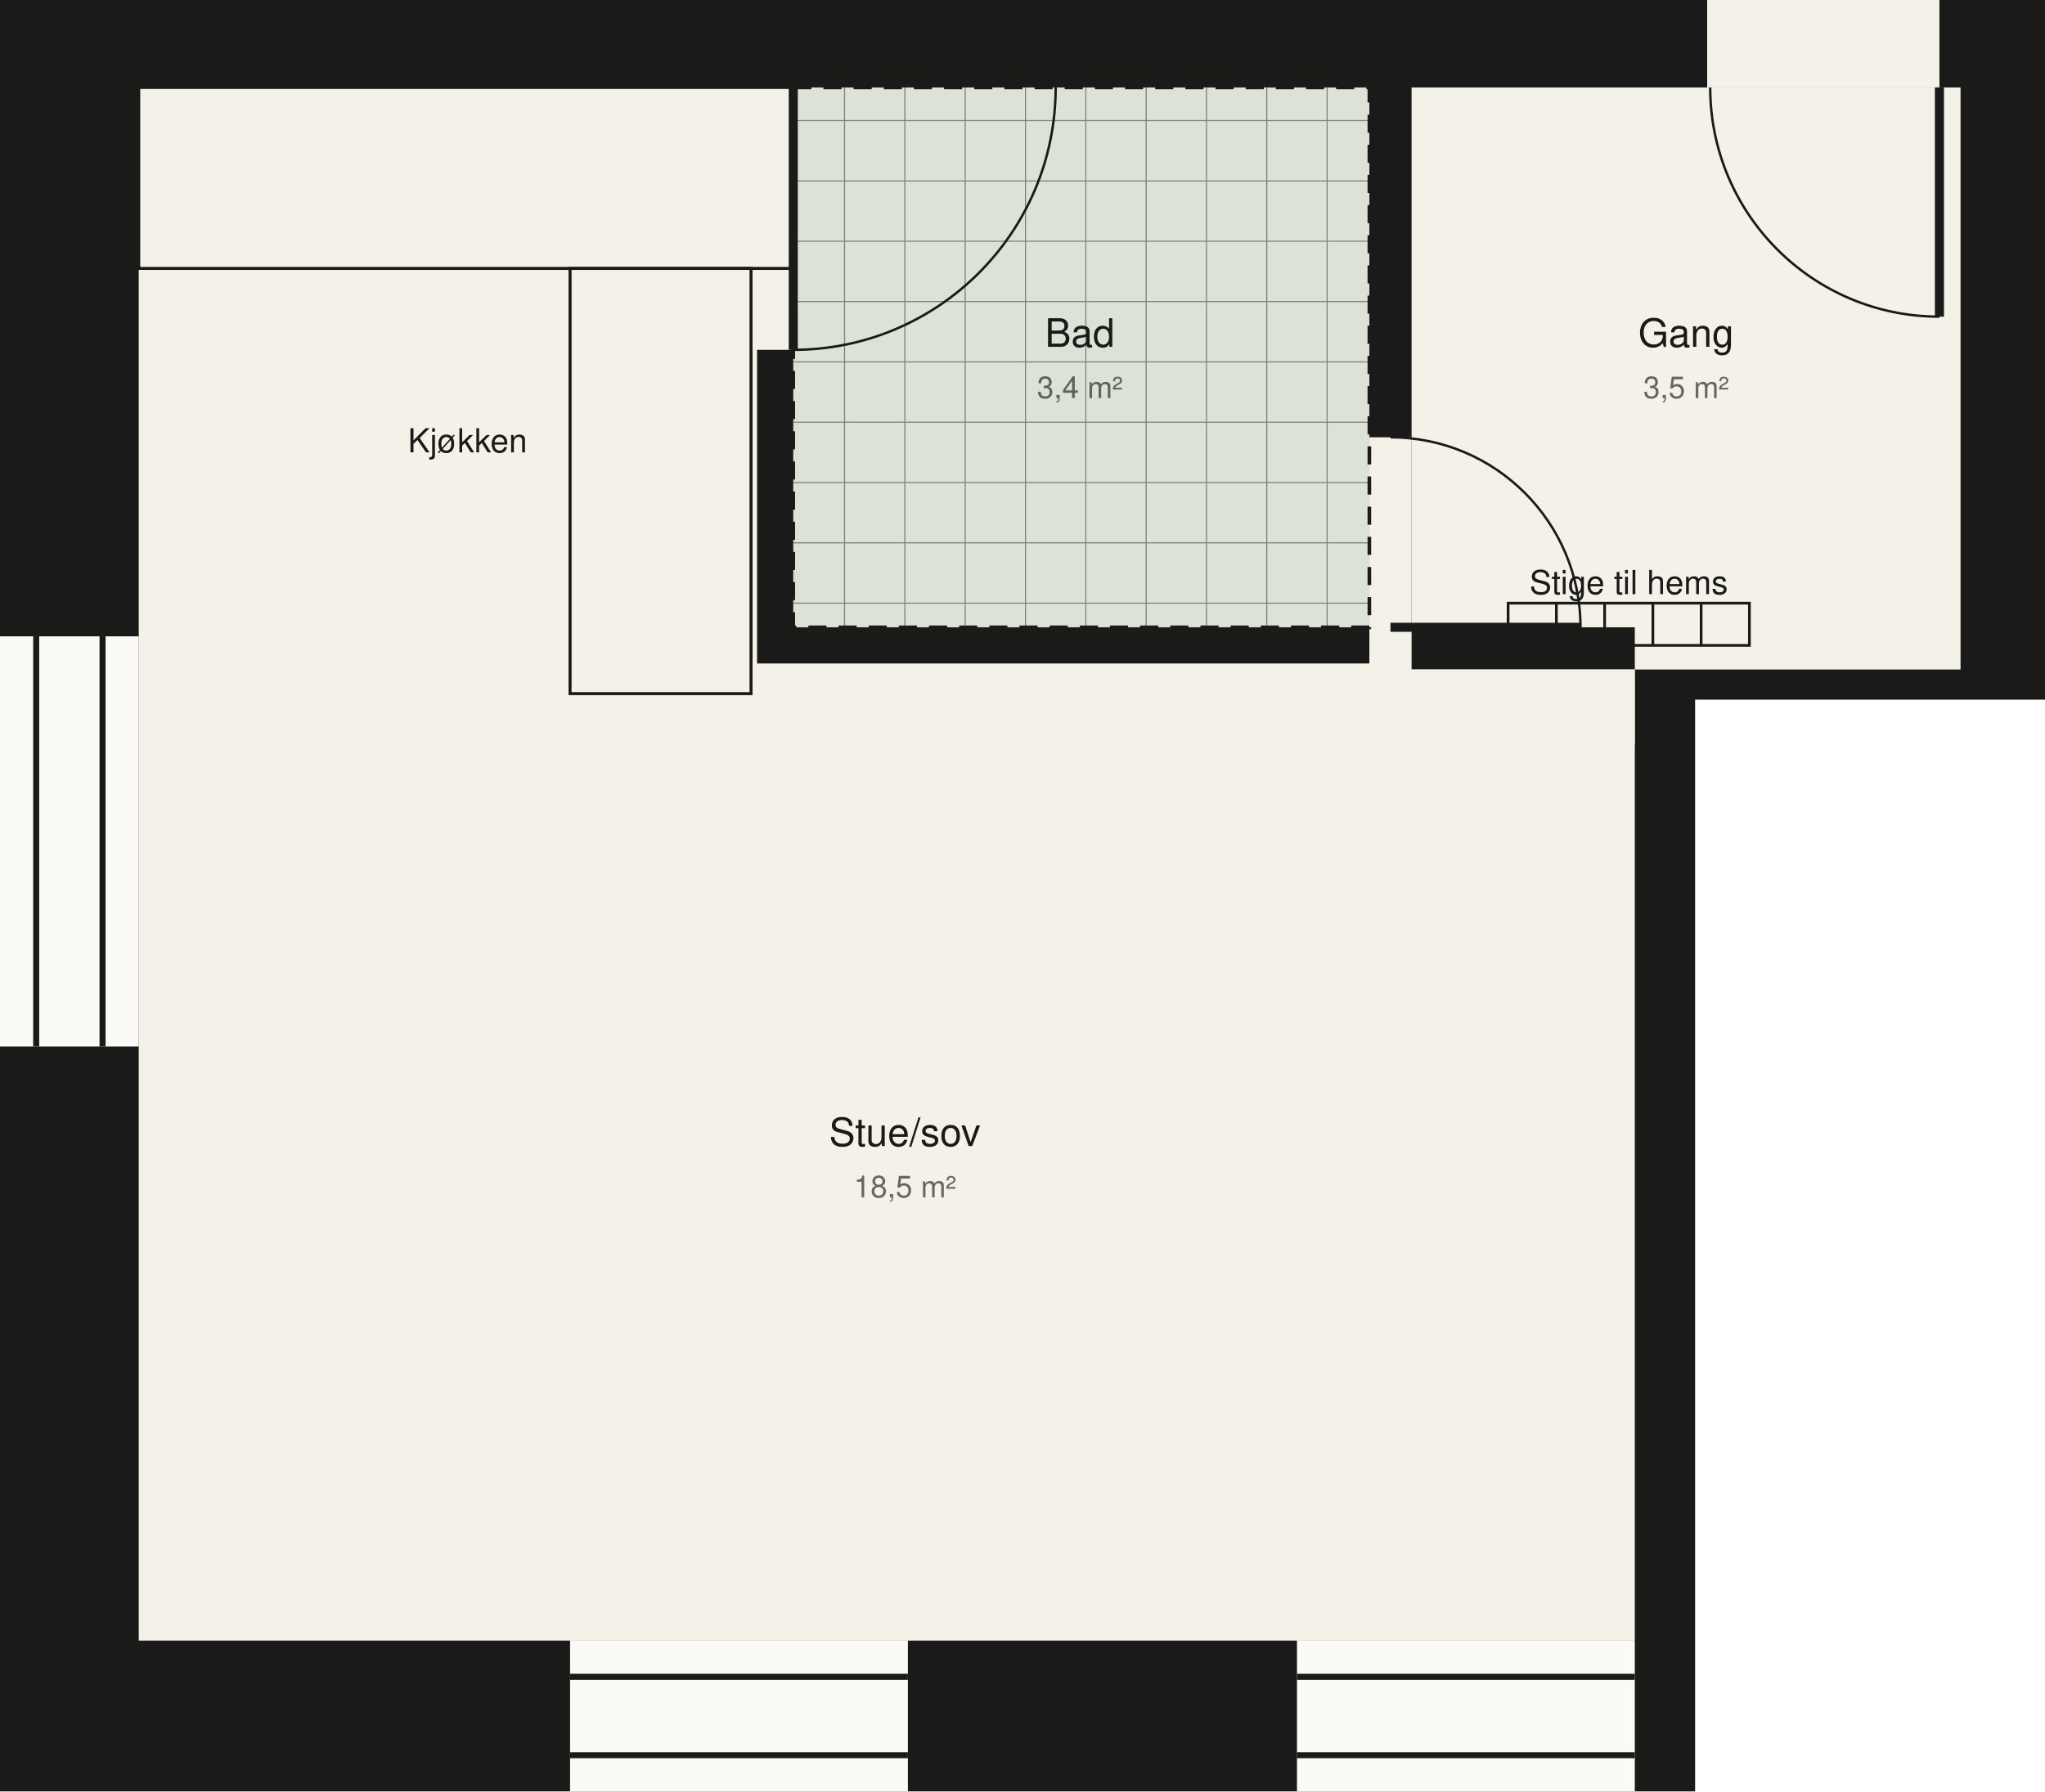
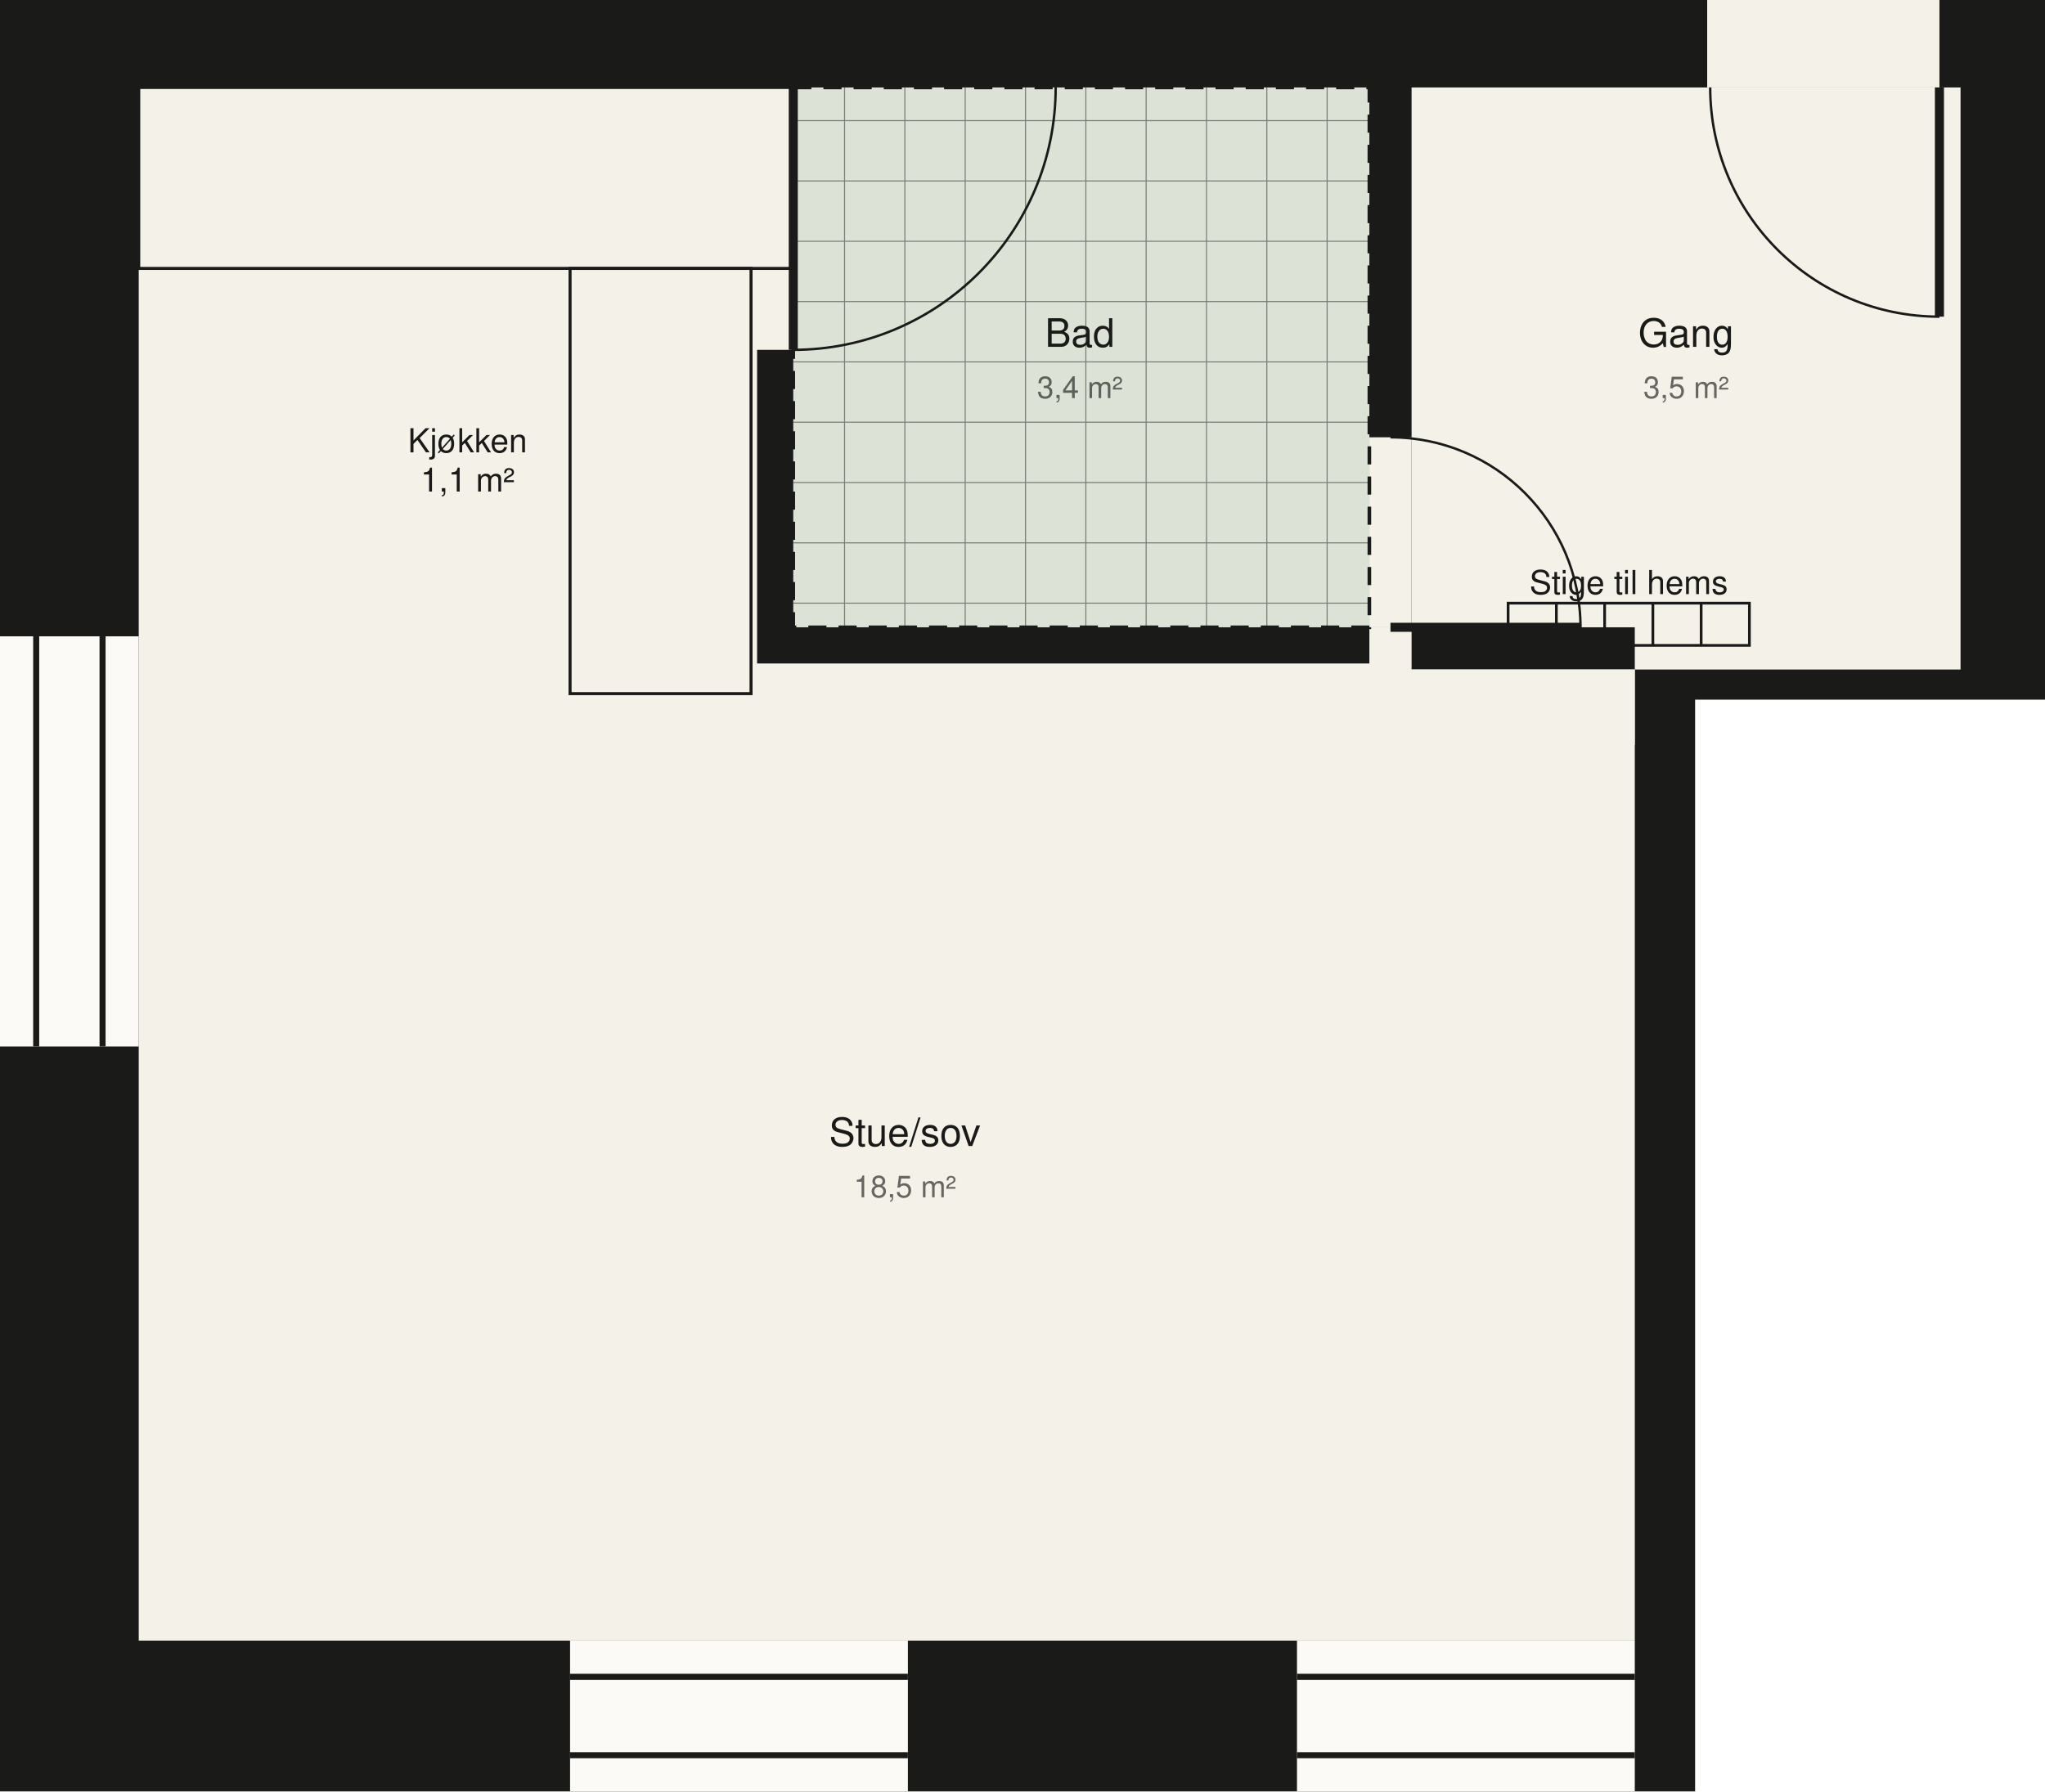
<svg xmlns="http://www.w3.org/2000/svg" viewBox="0 0 678 594">
  <polygon points="46,29 251,29 251,220 454,220 454,208 542,208 542,544 46,544" fill="#F4F1E8" />
  <polygon points="263,29 454,29 454,208 263,208" fill="#DCE2D6" />
  <polygon points="468,29 650,29 650,222 468,222" fill="#F4F1E8" />
  <clipPath id="bad1">
    <polygon points="263,29 454,29 454,208 263,208" />
  </clipPath>
  <g clip-path="url(#bad1)" stroke="#1A1A18" stroke-width="0.35" opacity="0.5">
    <line x1="280" y1="29" x2="280" y2="208" />
    <line x1="300" y1="29" x2="300" y2="208" />
    <line x1="320" y1="29" x2="320" y2="208" />
    <line x1="340" y1="29" x2="340" y2="208" />
    <line x1="360" y1="29" x2="360" y2="208" />
    <line x1="380" y1="29" x2="380" y2="208" />
    <line x1="400" y1="29" x2="400" y2="208" />
    <line x1="420" y1="29" x2="420" y2="208" />
    <line x1="440" y1="29" x2="440" y2="208" />
    <line x1="263" y1="40" x2="454" y2="40" />
    <line x1="263" y1="60" x2="454" y2="60" />
    <line x1="263" y1="80" x2="454" y2="80" />
    <line x1="263" y1="100" x2="454" y2="100" />
    <line x1="263" y1="120" x2="454" y2="120" />
    <line x1="263" y1="140" x2="454" y2="140" />
    <line x1="263" y1="160" x2="454" y2="160" />
    <line x1="263" y1="180" x2="454" y2="180" />
    <line x1="263" y1="200" x2="454" y2="200" />
  </g>
  <path d="M 0 0 L 678 0 L 678 232 L 562 232 L 562 594 L 0 594 Z M 46 29 L 251 29 L 251 220 L 454 220 L 454 208 L 542 208 L 542 544 L 46 544 Z M 263 29 L 454 29 L 454 208 L 263 208 Z M 468 29 L 650 29 L 650 222 L 468 222 Z" fill="#1A1A18" fill-rule="evenodd" />
  <rect x="566" y="0" width="77" height="29" fill="#F4F1E8" />
  <line x1="643" y1="29" x2="643" y2="105" stroke="#1A1A18" stroke-width="3" />
  <path d="M 643 105 A 76 76 0 0 1 567 29" fill="none" stroke="#1A1A18" stroke-width="0.8" />
  <rect x="249" y="29" width="14" height="87" fill="#F4F1E8" />
  <line x1="263" y1="29" x2="263" y2="116" stroke="#1A1A18" stroke-width="3" />
  <path d="M 263 116 A 87 87 0 0 0 350 29" fill="none" stroke="#1A1A18" stroke-width="0.8" />
  <rect x="454" y="145" width="14" height="63" fill="#F4F1E8" />
  <line x1="461" y1="208" x2="524" y2="208" stroke="#1A1A18" stroke-width="3" />
  <path d="M 524 208 A 63 63 0 0 0 461 145" fill="none" stroke="#1A1A18" stroke-width="0.8" />
  <rect x="468" y="222" width="74" height="25" fill="#F4F1E8" />
  <rect x="0" y="211" width="46" height="136" fill="#FBFAF6" />
  <line x1="12" y1="211" x2="12" y2="347" stroke="#1A1A18" stroke-width="2" />
  <line x1="34" y1="211" x2="34" y2="347" stroke="#1A1A18" stroke-width="2" />
  <rect x="189" y="544" width="112" height="50" fill="#FBFAF6" />
  <line x1="189" y1="556" x2="301" y2="556" stroke="#1A1A18" stroke-width="2" />
  <line x1="189" y1="582" x2="301" y2="582" stroke="#1A1A18" stroke-width="2" />
  <rect x="430" y="544" width="112" height="50" fill="#FBFAF6" />
  <line x1="430" y1="556" x2="542" y2="556" stroke="#1A1A18" stroke-width="2" />
  <line x1="430" y1="582" x2="542" y2="582" stroke="#1A1A18" stroke-width="2" />
  <use href="#wc" transform="translate(289 67)" />
  <use href="#servant" transform="translate(369 45)" />
  <use href="#komfyr" transform="translate(47 29)" />
  <use href="#kvask" transform="translate(189 29)" />
  <use href="#seng140" transform="translate(246 249) rotate(90)" />
  <use href="#sofa" transform="translate(46 395)" />
  <use href="#sofabord60" transform="translate(215 410)" />
  <use href="#bord2" transform="translate(280 395)" />
  <use href="#lenestol" transform="translate(300 320)" />
  <use href="#lenestol" transform="translate(405 430)" />
  <use href="#lenestol" transform="translate(460 315) rotate(45)" />
  <rect x="46" y="29" width="217" height="60" fill="none" stroke="#1A1A18" stroke-width="1" />
  <rect x="189" y="89" width="60" height="141" fill="none" stroke="#1A1A18" stroke-width="1" />
  <rect x="500" y="200" width="80" height="14" fill="none" stroke="#1A1A18" stroke-width="0.9" />
  <line x1="516" y1="200" x2="516" y2="214" stroke="#1A1A18" stroke-width="0.9" />
  <line x1="532" y1="200" x2="532" y2="214" stroke="#1A1A18" stroke-width="0.9" />
  <line x1="548" y1="200" x2="548" y2="214" stroke="#1A1A18" stroke-width="0.9" />
  <line x1="564" y1="200" x2="564" y2="214" stroke="#1A1A18" stroke-width="0.9" />
  <text x="540" y="197" font-family="Helvetica" font-size="11" fill="#1A1A18" text-anchor="middle">Stige til hems</text>
  <polygon points="263,29 454,29 454,208 263,208" fill="none" stroke="#1A1A18" stroke-width="1.2" stroke-dasharray="6 4" />
  <text x="155" y="150" font-family="Helvetica" font-size="11" fill="#1A1A18" text-anchor="middle">Kjøkken</text>
+   <text x="155" y="163" font-family="Helvetica" font-size="11" fill="#1A1A18" text-anchor="middle">1,1 m²</text>
  <g font-family="Helvetica" fill="#1A1A18" text-anchor="middle">
    <text x="300" y="380" font-size="13">Stue/sov</text>
    <text x="300" y="397" font-size="10" opacity="0.65">18,5 m²</text>
  </g>
  <g font-family="Helvetica" fill="#1A1A18" text-anchor="middle">
    <text x="358" y="115" font-size="13">Bad</text>
    <text x="358" y="132" font-size="10" opacity="0.65">3,4 m²</text>
  </g>
  <g font-family="Helvetica" fill="#1A1A18" text-anchor="middle">
    <text x="559" y="115" font-size="13">Gang</text>
    <text x="559" y="132" font-size="10" opacity="0.65">3,5 m²</text>
  </g>
</svg>
